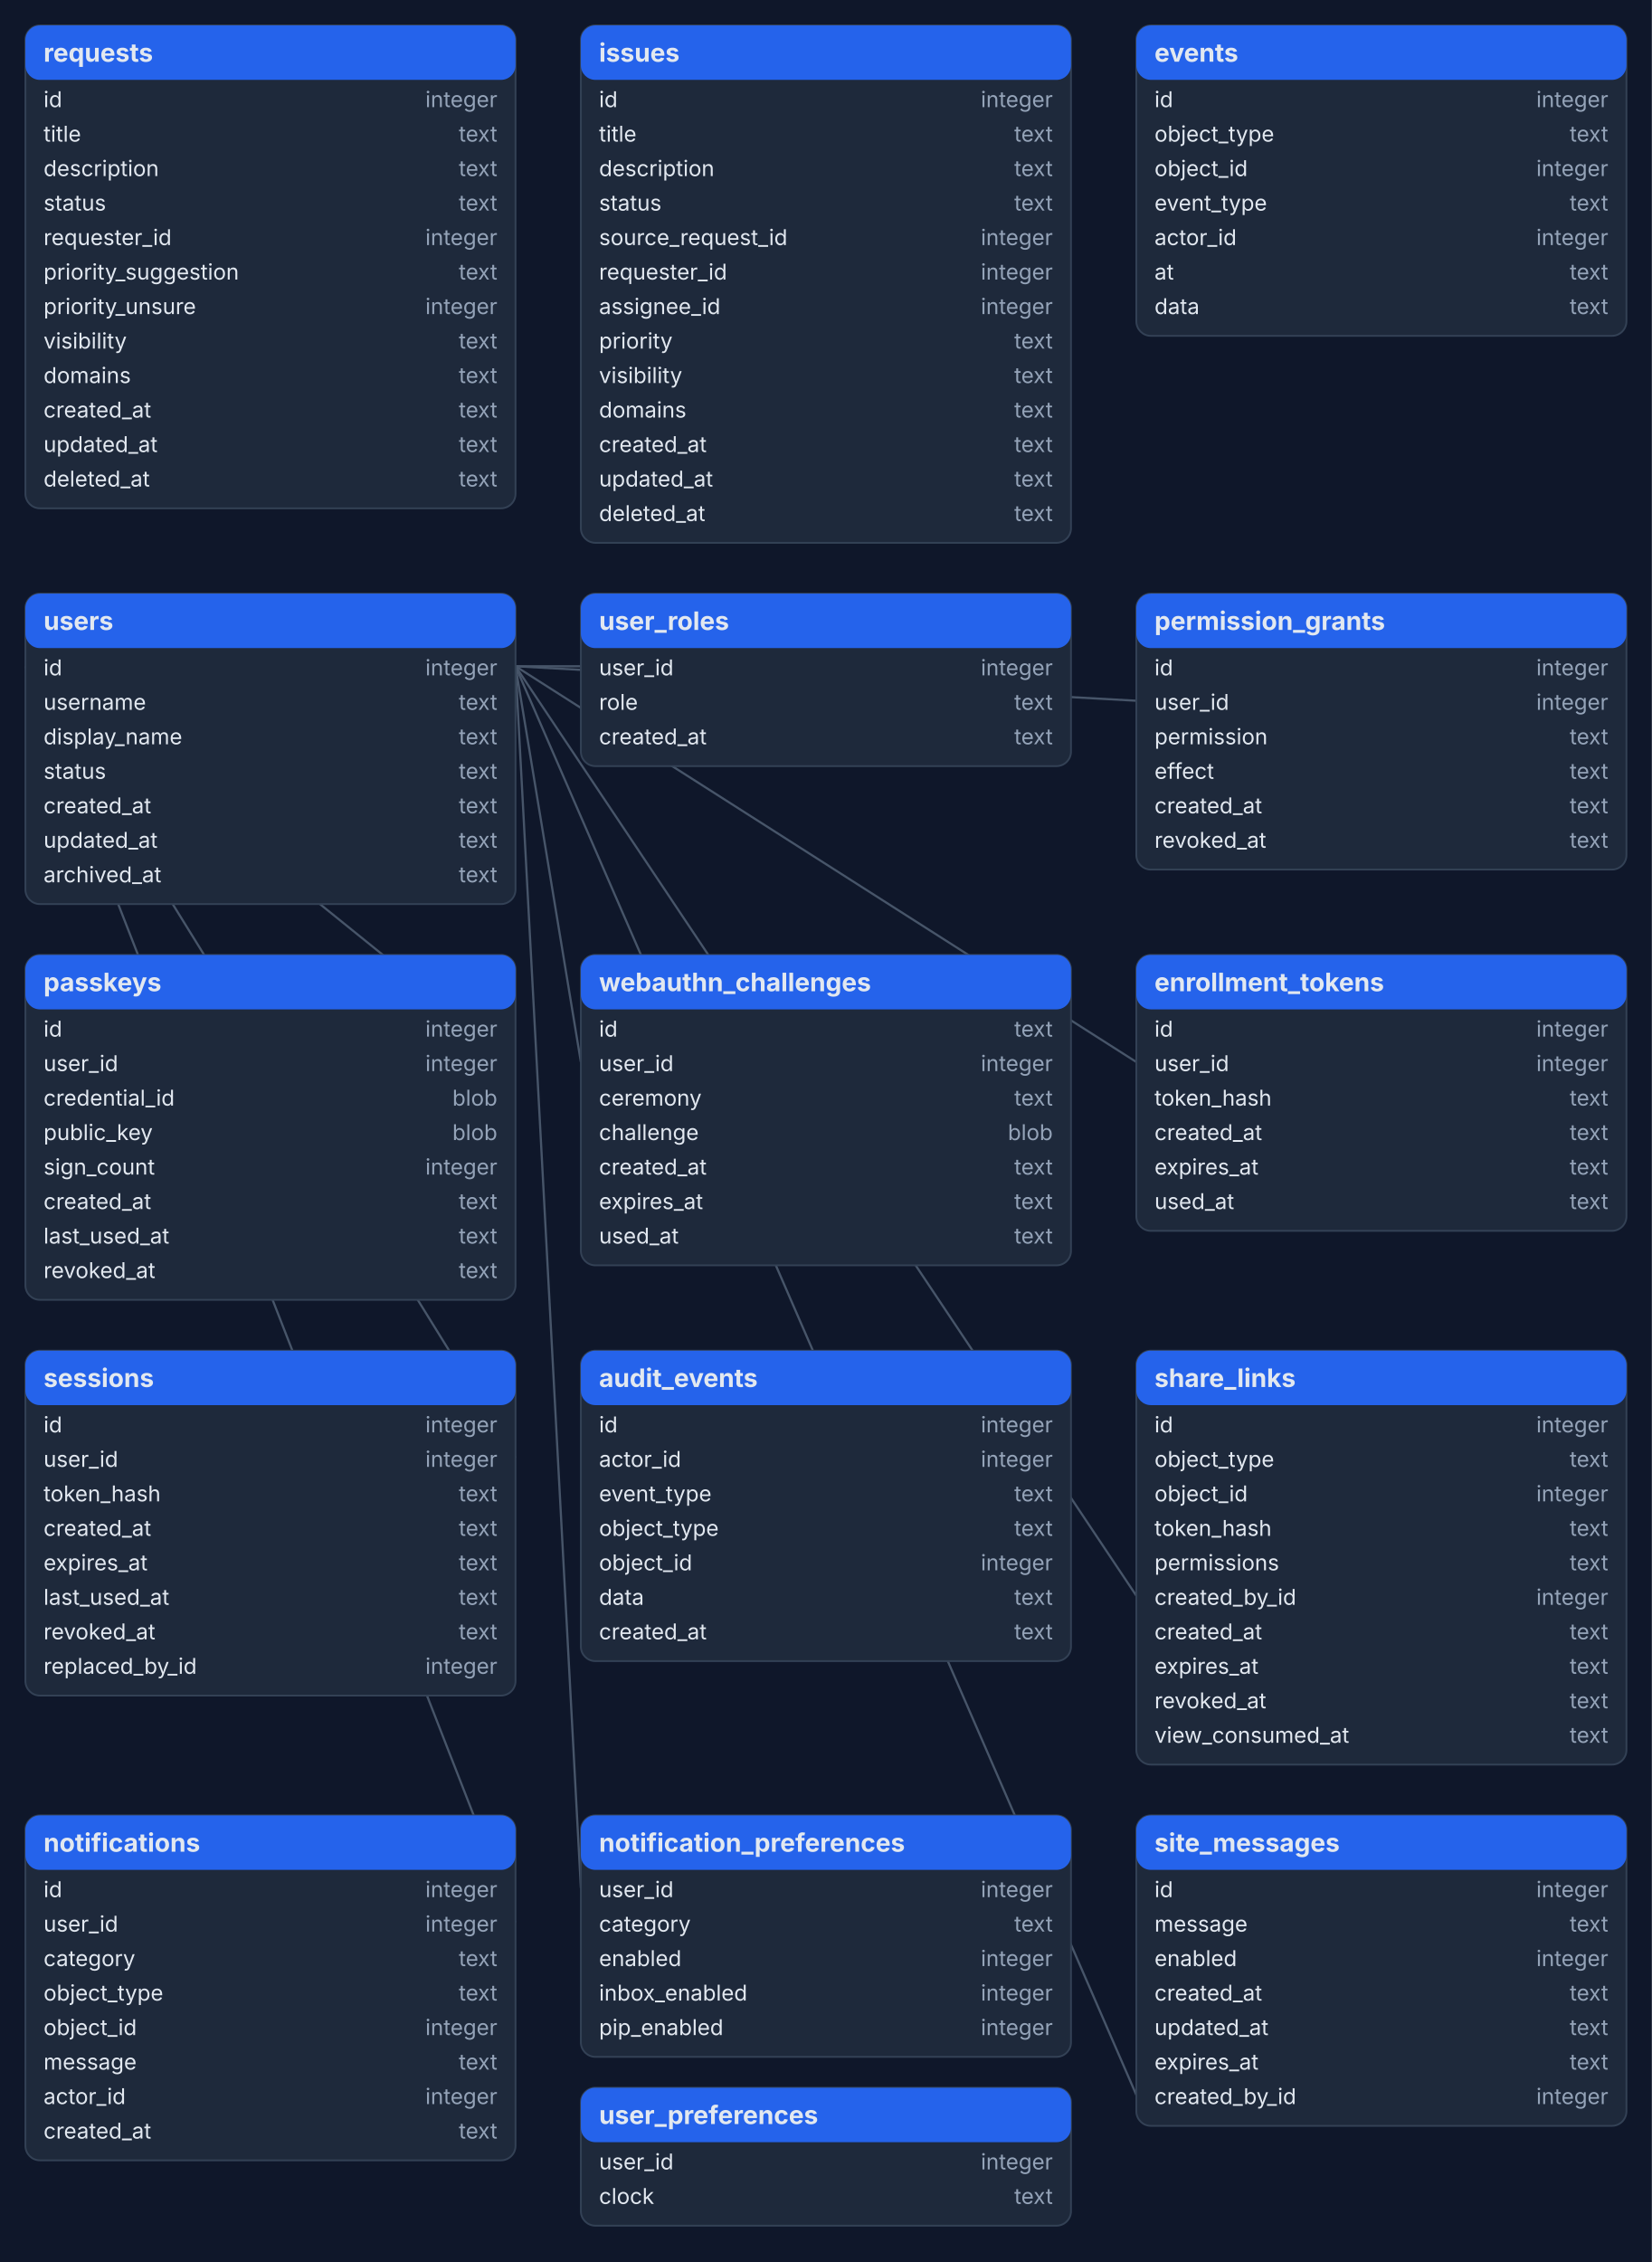
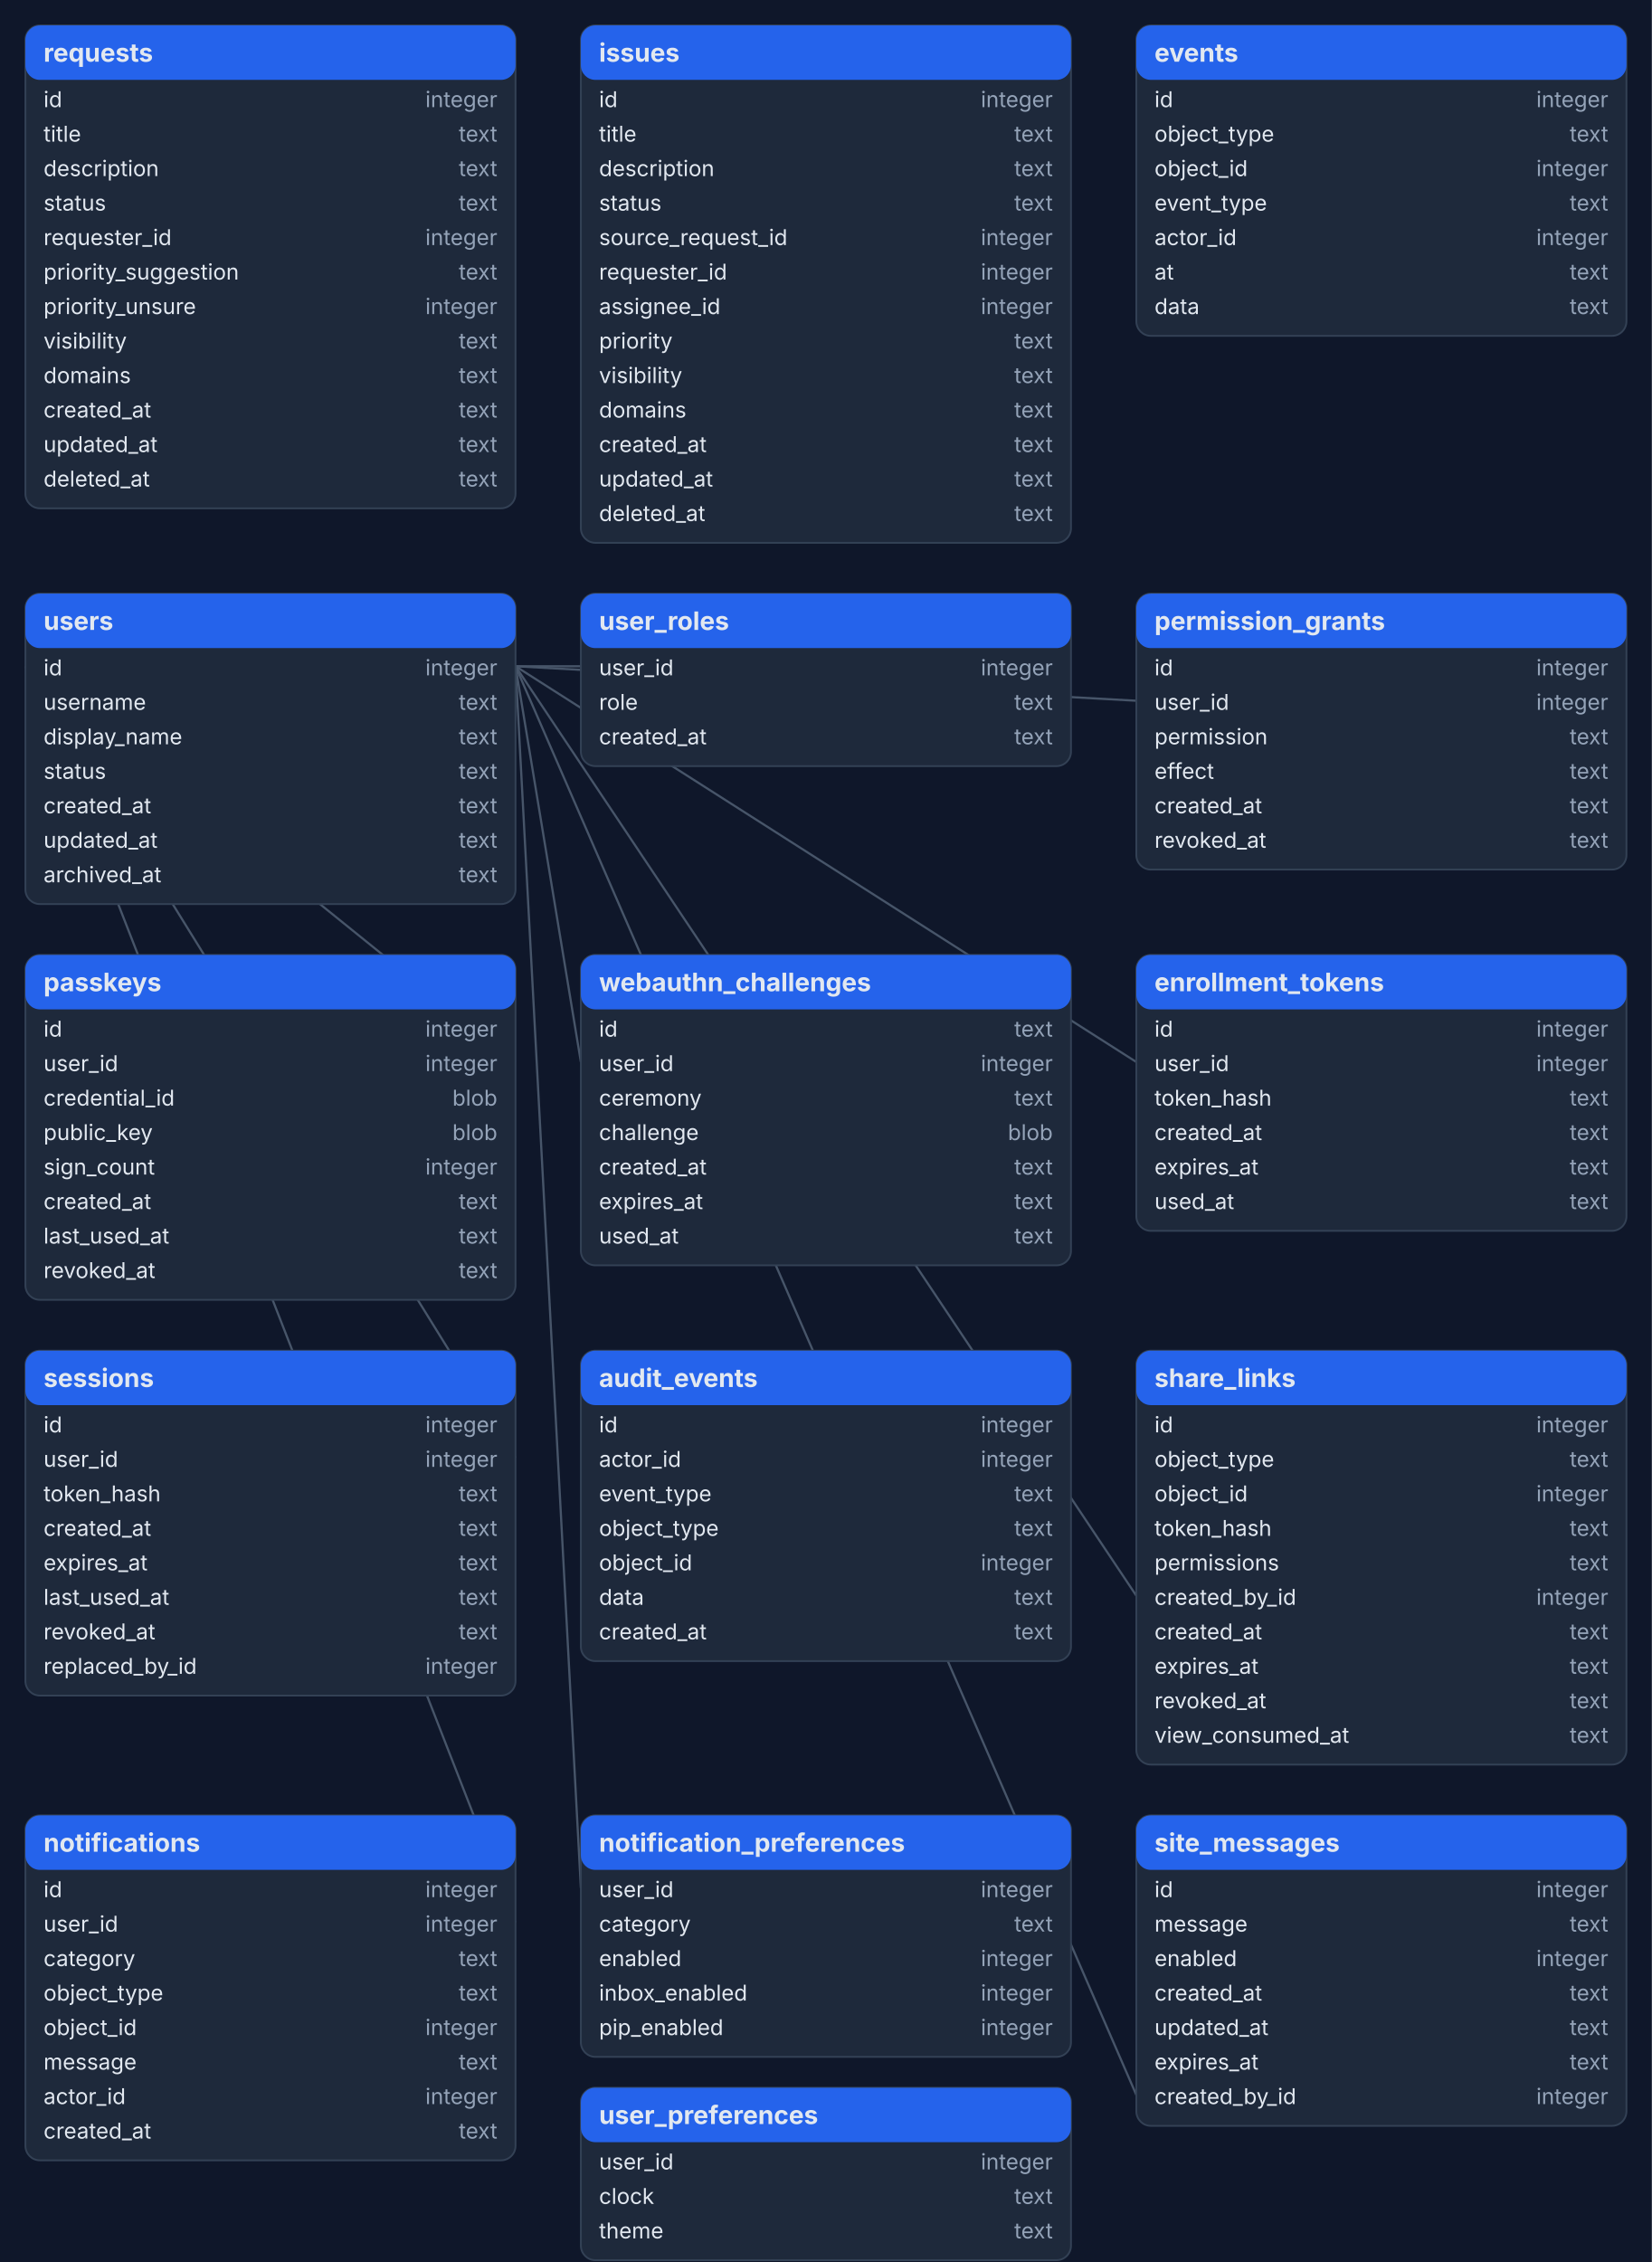
<svg xmlns="http://www.w3.org/2000/svg" width="910" height="1246" viewBox="0 0 910 1246" font-family="Inter, system-ui, sans-serif">
  <rect width="910" height="1246" fill="#0F172A" />
  <style>text { fill: #E2E8F0; } .dim { fill: #94A3B8; } .head { font-weight: 700; font-size: 14px; } .col { font-size: 12px; } line { stroke: #475569; stroke-width: 1.2; }</style>
  <line x1="284" y1="29" x2="284" y2="29" stroke="none" />
  <line x1="590" y1="29" x2="590" y2="29" stroke="none" />
  <line x1="896" y1="29" x2="896" y2="29" stroke="none" />
  <line x1="284" y1="342" x2="284" y2="342" stroke="none" />
  <line x1="590" y1="342" x2="590" y2="342" stroke="none" />
  <line x1="896" y1="342" x2="896" y2="342" stroke="none" />
  <line x1="284" y1="541" x2="284" y2="541" stroke="none" />
  <line x1="590" y1="541" x2="590" y2="541" stroke="none" />
  <line x1="896" y1="541" x2="896" y2="541" stroke="none" />
  <line x1="284" y1="759" x2="284" y2="759" stroke="none" />
  <line x1="590" y1="759" x2="590" y2="759" stroke="none" />
  <line x1="896" y1="759" x2="896" y2="759" stroke="none" />
  <line x1="284" y1="1015" x2="284" y2="1015" stroke="none" />
  <line x1="590" y1="1015" x2="590" y2="1015" stroke="none" />
  <line x1="896" y1="1015" x2="896" y2="1015" stroke="none" />
  <line x1="320" y1="367" x2="284" y2="367" />
  <line x1="626" y1="386" x2="284" y2="367" />
  <line x1="284" y1="585" x2="14" y2="367" />
  <line x1="320" y1="585" x2="284" y2="367" />
  <line x1="626" y1="585" x2="284" y2="367" />
  <line x1="284" y1="803" x2="14" y2="367" />
  <line x1="284" y1="917" x2="14" y2="784" />
  <line x1="626" y1="879" x2="284" y2="367" />
  <line x1="284" y1="1059" x2="14" y2="367" />
  <line x1="320" y1="1040" x2="284" y2="367" />
  <line x1="626" y1="1154" x2="284" y2="367" />
  <rect x="14" y="14" width="270" height="266" rx="8" fill="#1E293B" stroke="#334155" />
  <rect x="14" y="14" width="270" height="30" rx="8" fill="#2563EB" />
  <text class="head" x="24" y="34">requests</text>
  <text class="col" x="24" y="59">id</text>
  <text class="col dim" x="274" y="59" text-anchor="end">integer</text>
  <text class="col" x="24" y="78">title</text>
  <text class="col dim" x="274" y="78" text-anchor="end">text</text>
  <text class="col" x="24" y="97">description</text>
  <text class="col dim" x="274" y="97" text-anchor="end">text</text>
  <text class="col" x="24" y="116">status</text>
  <text class="col dim" x="274" y="116" text-anchor="end">text</text>
  <text class="col" x="24" y="135">requester_id</text>
  <text class="col dim" x="274" y="135" text-anchor="end">integer</text>
  <text class="col" x="24" y="154">priority_suggestion</text>
  <text class="col dim" x="274" y="154" text-anchor="end">text</text>
  <text class="col" x="24" y="173">priority_unsure</text>
  <text class="col dim" x="274" y="173" text-anchor="end">integer</text>
  <text class="col" x="24" y="192">visibility</text>
  <text class="col dim" x="274" y="192" text-anchor="end">text</text>
  <text class="col" x="24" y="211">domains</text>
  <text class="col dim" x="274" y="211" text-anchor="end">text</text>
  <text class="col" x="24" y="230">created_at</text>
  <text class="col dim" x="274" y="230" text-anchor="end">text</text>
  <text class="col" x="24" y="249">updated_at</text>
  <text class="col dim" x="274" y="249" text-anchor="end">text</text>
  <text class="col" x="24" y="268">deleted_at</text>
  <text class="col dim" x="274" y="268" text-anchor="end">text</text>
  <rect x="320" y="14" width="270" height="285" rx="8" fill="#1E293B" stroke="#334155" />
  <rect x="320" y="14" width="270" height="30" rx="8" fill="#2563EB" />
  <text class="head" x="330" y="34">issues</text>
  <text class="col" x="330" y="59">id</text>
  <text class="col dim" x="580" y="59" text-anchor="end">integer</text>
  <text class="col" x="330" y="78">title</text>
  <text class="col dim" x="580" y="78" text-anchor="end">text</text>
  <text class="col" x="330" y="97">description</text>
  <text class="col dim" x="580" y="97" text-anchor="end">text</text>
  <text class="col" x="330" y="116">status</text>
  <text class="col dim" x="580" y="116" text-anchor="end">text</text>
  <text class="col" x="330" y="135">source_request_id</text>
  <text class="col dim" x="580" y="135" text-anchor="end">integer</text>
  <text class="col" x="330" y="154">requester_id</text>
  <text class="col dim" x="580" y="154" text-anchor="end">integer</text>
  <text class="col" x="330" y="173">assignee_id</text>
  <text class="col dim" x="580" y="173" text-anchor="end">integer</text>
  <text class="col" x="330" y="192">priority</text>
  <text class="col dim" x="580" y="192" text-anchor="end">text</text>
  <text class="col" x="330" y="211">visibility</text>
  <text class="col dim" x="580" y="211" text-anchor="end">text</text>
  <text class="col" x="330" y="230">domains</text>
  <text class="col dim" x="580" y="230" text-anchor="end">text</text>
  <text class="col" x="330" y="249">created_at</text>
  <text class="col dim" x="580" y="249" text-anchor="end">text</text>
  <text class="col" x="330" y="268">updated_at</text>
  <text class="col dim" x="580" y="268" text-anchor="end">text</text>
  <text class="col" x="330" y="287">deleted_at</text>
  <text class="col dim" x="580" y="287" text-anchor="end">text</text>
  <rect x="626" y="14" width="270" height="171" rx="8" fill="#1E293B" stroke="#334155" />
  <rect x="626" y="14" width="270" height="30" rx="8" fill="#2563EB" />
  <text class="head" x="636" y="34">events</text>
  <text class="col" x="636" y="59">id</text>
  <text class="col dim" x="886" y="59" text-anchor="end">integer</text>
  <text class="col" x="636" y="78">object_type</text>
  <text class="col dim" x="886" y="78" text-anchor="end">text</text>
  <text class="col" x="636" y="97">object_id</text>
  <text class="col dim" x="886" y="97" text-anchor="end">integer</text>
  <text class="col" x="636" y="116">event_type</text>
  <text class="col dim" x="886" y="116" text-anchor="end">text</text>
  <text class="col" x="636" y="135">actor_id</text>
  <text class="col dim" x="886" y="135" text-anchor="end">integer</text>
  <text class="col" x="636" y="154">at</text>
  <text class="col dim" x="886" y="154" text-anchor="end">text</text>
  <text class="col" x="636" y="173">data</text>
  <text class="col dim" x="886" y="173" text-anchor="end">text</text>
  <rect x="14" y="327" width="270" height="171" rx="8" fill="#1E293B" stroke="#334155" />
  <rect x="14" y="327" width="270" height="30" rx="8" fill="#2563EB" />
  <text class="head" x="24" y="347">users</text>
  <text class="col" x="24" y="372">id</text>
  <text class="col dim" x="274" y="372" text-anchor="end">integer</text>
  <text class="col" x="24" y="391">username</text>
  <text class="col dim" x="274" y="391" text-anchor="end">text</text>
  <text class="col" x="24" y="410">display_name</text>
  <text class="col dim" x="274" y="410" text-anchor="end">text</text>
  <text class="col" x="24" y="429">status</text>
  <text class="col dim" x="274" y="429" text-anchor="end">text</text>
  <text class="col" x="24" y="448">created_at</text>
  <text class="col dim" x="274" y="448" text-anchor="end">text</text>
  <text class="col" x="24" y="467">updated_at</text>
  <text class="col dim" x="274" y="467" text-anchor="end">text</text>
  <text class="col" x="24" y="486">archived_at</text>
  <text class="col dim" x="274" y="486" text-anchor="end">text</text>
  <rect x="320" y="327" width="270" height="95" rx="8" fill="#1E293B" stroke="#334155" />
  <rect x="320" y="327" width="270" height="30" rx="8" fill="#2563EB" />
  <text class="head" x="330" y="347">user_roles</text>
  <text class="col" x="330" y="372">user_id</text>
  <text class="col dim" x="580" y="372" text-anchor="end">integer</text>
  <text class="col" x="330" y="391">role</text>
  <text class="col dim" x="580" y="391" text-anchor="end">text</text>
  <text class="col" x="330" y="410">created_at</text>
  <text class="col dim" x="580" y="410" text-anchor="end">text</text>
  <rect x="626" y="327" width="270" height="152" rx="8" fill="#1E293B" stroke="#334155" />
  <rect x="626" y="327" width="270" height="30" rx="8" fill="#2563EB" />
  <text class="head" x="636" y="347">permission_grants</text>
  <text class="col" x="636" y="372">id</text>
  <text class="col dim" x="886" y="372" text-anchor="end">integer</text>
  <text class="col" x="636" y="391">user_id</text>
  <text class="col dim" x="886" y="391" text-anchor="end">integer</text>
  <text class="col" x="636" y="410">permission</text>
  <text class="col dim" x="886" y="410" text-anchor="end">text</text>
  <text class="col" x="636" y="429">effect</text>
  <text class="col dim" x="886" y="429" text-anchor="end">text</text>
  <text class="col" x="636" y="448">created_at</text>
  <text class="col dim" x="886" y="448" text-anchor="end">text</text>
  <text class="col" x="636" y="467">revoked_at</text>
  <text class="col dim" x="886" y="467" text-anchor="end">text</text>
  <rect x="14" y="526" width="270" height="190" rx="8" fill="#1E293B" stroke="#334155" />
  <rect x="14" y="526" width="270" height="30" rx="8" fill="#2563EB" />
  <text class="head" x="24" y="546">passkeys</text>
  <text class="col" x="24" y="571">id</text>
  <text class="col dim" x="274" y="571" text-anchor="end">integer</text>
  <text class="col" x="24" y="590">user_id</text>
  <text class="col dim" x="274" y="590" text-anchor="end">integer</text>
  <text class="col" x="24" y="609">credential_id</text>
  <text class="col dim" x="274" y="609" text-anchor="end">blob</text>
  <text class="col" x="24" y="628">public_key</text>
  <text class="col dim" x="274" y="628" text-anchor="end">blob</text>
  <text class="col" x="24" y="647">sign_count</text>
  <text class="col dim" x="274" y="647" text-anchor="end">integer</text>
  <text class="col" x="24" y="666">created_at</text>
  <text class="col dim" x="274" y="666" text-anchor="end">text</text>
  <text class="col" x="24" y="685">last_used_at</text>
  <text class="col dim" x="274" y="685" text-anchor="end">text</text>
  <text class="col" x="24" y="704">revoked_at</text>
  <text class="col dim" x="274" y="704" text-anchor="end">text</text>
  <rect x="320" y="526" width="270" height="171" rx="8" fill="#1E293B" stroke="#334155" />
  <rect x="320" y="526" width="270" height="30" rx="8" fill="#2563EB" />
  <text class="head" x="330" y="546">webauthn_challenges</text>
  <text class="col" x="330" y="571">id</text>
  <text class="col dim" x="580" y="571" text-anchor="end">text</text>
  <text class="col" x="330" y="590">user_id</text>
  <text class="col dim" x="580" y="590" text-anchor="end">integer</text>
  <text class="col" x="330" y="609">ceremony</text>
  <text class="col dim" x="580" y="609" text-anchor="end">text</text>
  <text class="col" x="330" y="628">challenge</text>
  <text class="col dim" x="580" y="628" text-anchor="end">blob</text>
  <text class="col" x="330" y="647">created_at</text>
  <text class="col dim" x="580" y="647" text-anchor="end">text</text>
  <text class="col" x="330" y="666">expires_at</text>
  <text class="col dim" x="580" y="666" text-anchor="end">text</text>
  <text class="col" x="330" y="685">used_at</text>
  <text class="col dim" x="580" y="685" text-anchor="end">text</text>
  <rect x="626" y="526" width="270" height="152" rx="8" fill="#1E293B" stroke="#334155" />
  <rect x="626" y="526" width="270" height="30" rx="8" fill="#2563EB" />
  <text class="head" x="636" y="546">enrollment_tokens</text>
  <text class="col" x="636" y="571">id</text>
  <text class="col dim" x="886" y="571" text-anchor="end">integer</text>
  <text class="col" x="636" y="590">user_id</text>
  <text class="col dim" x="886" y="590" text-anchor="end">integer</text>
  <text class="col" x="636" y="609">token_hash</text>
  <text class="col dim" x="886" y="609" text-anchor="end">text</text>
  <text class="col" x="636" y="628">created_at</text>
  <text class="col dim" x="886" y="628" text-anchor="end">text</text>
  <text class="col" x="636" y="647">expires_at</text>
  <text class="col dim" x="886" y="647" text-anchor="end">text</text>
  <text class="col" x="636" y="666">used_at</text>
  <text class="col dim" x="886" y="666" text-anchor="end">text</text>
  <rect x="14" y="744" width="270" height="190" rx="8" fill="#1E293B" stroke="#334155" />
  <rect x="14" y="744" width="270" height="30" rx="8" fill="#2563EB" />
  <text class="head" x="24" y="764">sessions</text>
  <text class="col" x="24" y="789">id</text>
  <text class="col dim" x="274" y="789" text-anchor="end">integer</text>
  <text class="col" x="24" y="808">user_id</text>
  <text class="col dim" x="274" y="808" text-anchor="end">integer</text>
  <text class="col" x="24" y="827">token_hash</text>
  <text class="col dim" x="274" y="827" text-anchor="end">text</text>
  <text class="col" x="24" y="846">created_at</text>
  <text class="col dim" x="274" y="846" text-anchor="end">text</text>
  <text class="col" x="24" y="865">expires_at</text>
  <text class="col dim" x="274" y="865" text-anchor="end">text</text>
  <text class="col" x="24" y="884">last_used_at</text>
  <text class="col dim" x="274" y="884" text-anchor="end">text</text>
  <text class="col" x="24" y="903">revoked_at</text>
  <text class="col dim" x="274" y="903" text-anchor="end">text</text>
  <text class="col" x="24" y="922">replaced_by_id</text>
  <text class="col dim" x="274" y="922" text-anchor="end">integer</text>
  <rect x="320" y="744" width="270" height="171" rx="8" fill="#1E293B" stroke="#334155" />
  <rect x="320" y="744" width="270" height="30" rx="8" fill="#2563EB" />
  <text class="head" x="330" y="764">audit_events</text>
  <text class="col" x="330" y="789">id</text>
  <text class="col dim" x="580" y="789" text-anchor="end">integer</text>
  <text class="col" x="330" y="808">actor_id</text>
  <text class="col dim" x="580" y="808" text-anchor="end">integer</text>
  <text class="col" x="330" y="827">event_type</text>
  <text class="col dim" x="580" y="827" text-anchor="end">text</text>
  <text class="col" x="330" y="846">object_type</text>
  <text class="col dim" x="580" y="846" text-anchor="end">text</text>
  <text class="col" x="330" y="865">object_id</text>
  <text class="col dim" x="580" y="865" text-anchor="end">integer</text>
  <text class="col" x="330" y="884">data</text>
  <text class="col dim" x="580" y="884" text-anchor="end">text</text>
  <text class="col" x="330" y="903">created_at</text>
  <text class="col dim" x="580" y="903" text-anchor="end">text</text>
  <rect x="626" y="744" width="270" height="228" rx="8" fill="#1E293B" stroke="#334155" />
  <rect x="626" y="744" width="270" height="30" rx="8" fill="#2563EB" />
  <text class="head" x="636" y="764">share_links</text>
  <text class="col" x="636" y="789">id</text>
  <text class="col dim" x="886" y="789" text-anchor="end">integer</text>
  <text class="col" x="636" y="808">object_type</text>
  <text class="col dim" x="886" y="808" text-anchor="end">text</text>
  <text class="col" x="636" y="827">object_id</text>
  <text class="col dim" x="886" y="827" text-anchor="end">integer</text>
  <text class="col" x="636" y="846">token_hash</text>
  <text class="col dim" x="886" y="846" text-anchor="end">text</text>
  <text class="col" x="636" y="865">permissions</text>
  <text class="col dim" x="886" y="865" text-anchor="end">text</text>
  <text class="col" x="636" y="884">created_by_id</text>
  <text class="col dim" x="886" y="884" text-anchor="end">integer</text>
  <text class="col" x="636" y="903">created_at</text>
  <text class="col dim" x="886" y="903" text-anchor="end">text</text>
  <text class="col" x="636" y="922">expires_at</text>
  <text class="col dim" x="886" y="922" text-anchor="end">text</text>
  <text class="col" x="636" y="941">revoked_at</text>
  <text class="col dim" x="886" y="941" text-anchor="end">text</text>
  <text class="col" x="636" y="960">view_consumed_at</text>
  <text class="col dim" x="886" y="960" text-anchor="end">text</text>
  <rect x="14" y="1000" width="270" height="190" rx="8" fill="#1E293B" stroke="#334155" />
  <rect x="14" y="1000" width="270" height="30" rx="8" fill="#2563EB" />
  <text class="head" x="24" y="1020">notifications</text>
  <text class="col" x="24" y="1045">id</text>
  <text class="col dim" x="274" y="1045" text-anchor="end">integer</text>
  <text class="col" x="24" y="1064">user_id</text>
  <text class="col dim" x="274" y="1064" text-anchor="end">integer</text>
  <text class="col" x="24" y="1083">category</text>
  <text class="col dim" x="274" y="1083" text-anchor="end">text</text>
  <text class="col" x="24" y="1102">object_type</text>
  <text class="col dim" x="274" y="1102" text-anchor="end">text</text>
  <text class="col" x="24" y="1121">object_id</text>
  <text class="col dim" x="274" y="1121" text-anchor="end">integer</text>
  <text class="col" x="24" y="1140">message</text>
  <text class="col dim" x="274" y="1140" text-anchor="end">text</text>
  <text class="col" x="24" y="1159">actor_id</text>
  <text class="col dim" x="274" y="1159" text-anchor="end">integer</text>
  <text class="col" x="24" y="1178">created_at</text>
  <text class="col dim" x="274" y="1178" text-anchor="end">text</text>
  <rect x="320" y="1000" width="270" height="133" rx="8" fill="#1E293B" stroke="#334155" />
  <rect x="320" y="1000" width="270" height="30" rx="8" fill="#2563EB" />
  <text class="head" x="330" y="1020">notification_preferences</text>
  <text class="col" x="330" y="1045">user_id</text>
  <text class="col dim" x="580" y="1045" text-anchor="end">integer</text>
  <text class="col" x="330" y="1064">category</text>
  <text class="col dim" x="580" y="1064" text-anchor="end">text</text>
  <text class="col" x="330" y="1083">enabled</text>
  <text class="col dim" x="580" y="1083" text-anchor="end">integer</text>
  <text class="col" x="330" y="1102">inbox_enabled</text>
  <text class="col dim" x="580" y="1102" text-anchor="end">integer</text>
  <text class="col" x="330" y="1121">pip_enabled</text>
  <text class="col dim" x="580" y="1121" text-anchor="end">integer</text>
  <rect x="626" y="1000" width="270" height="171" rx="8" fill="#1E293B" stroke="#334155" />
  <rect x="626" y="1000" width="270" height="30" rx="8" fill="#2563EB" />
  <text class="head" x="636" y="1020">site_messages</text>
  <text class="col" x="636" y="1045">id</text>
  <text class="col dim" x="886" y="1045" text-anchor="end">integer</text>
  <text class="col" x="636" y="1064">message</text>
  <text class="col dim" x="886" y="1064" text-anchor="end">text</text>
  <text class="col" x="636" y="1083">enabled</text>
  <text class="col dim" x="886" y="1083" text-anchor="end">integer</text>
  <text class="col" x="636" y="1102">created_at</text>
  <text class="col dim" x="886" y="1102" text-anchor="end">text</text>
  <text class="col" x="636" y="1121">updated_at</text>
  <text class="col dim" x="886" y="1121" text-anchor="end">text</text>
  <text class="col" x="636" y="1140">expires_at</text>
  <text class="col dim" x="886" y="1140" text-anchor="end">text</text>
  <text class="col" x="636" y="1159">created_by_id</text>
  <text class="col dim" x="886" y="1159" text-anchor="end">integer</text>
-   <rect x="320" y="1150" width="270" height="76" rx="8" fill="#1E293B" stroke="#334155" />
+   <rect x="320" y="1150" width="270" height="95" rx="8" fill="#1E293B" stroke="#334155" />
  <rect x="320" y="1150" width="270" height="30" rx="8" fill="#2563EB" />
  <text class="head" x="330" y="1170">user_preferences</text>
  <text class="col" x="330" y="1195">user_id</text>
  <text class="col dim" x="580" y="1195" text-anchor="end">integer</text>
  <text class="col" x="330" y="1214">clock</text>
  <text class="col dim" x="580" y="1214" text-anchor="end">text</text>
+   <text class="col" x="330" y="1233">theme</text>
+   <text class="col dim" x="580" y="1233" text-anchor="end">text</text>
</svg>
